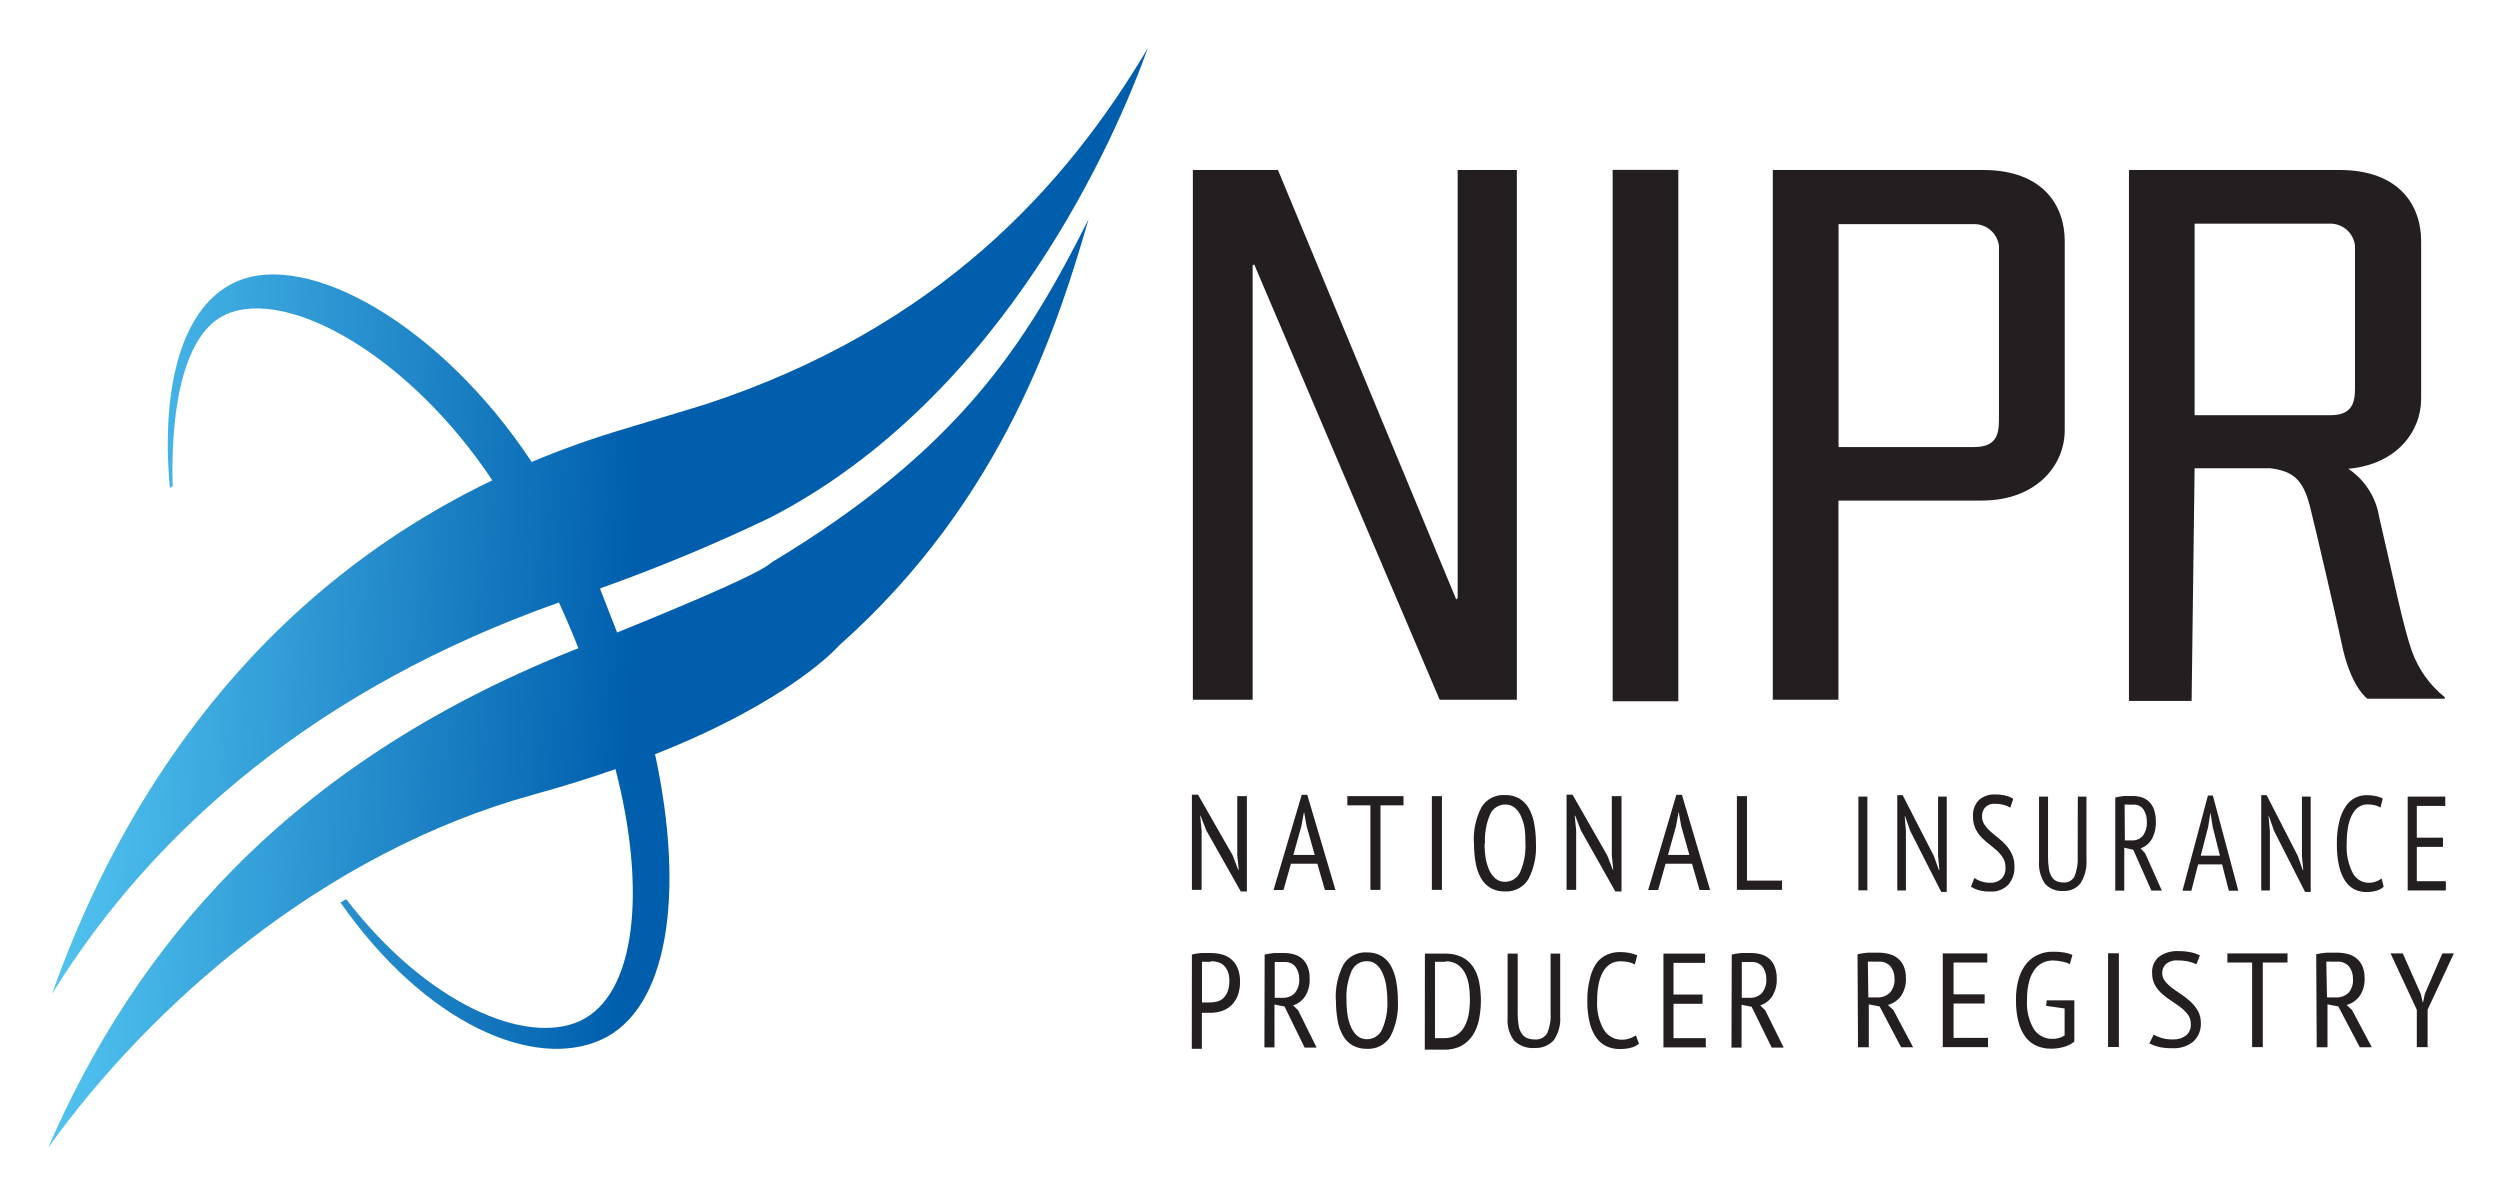
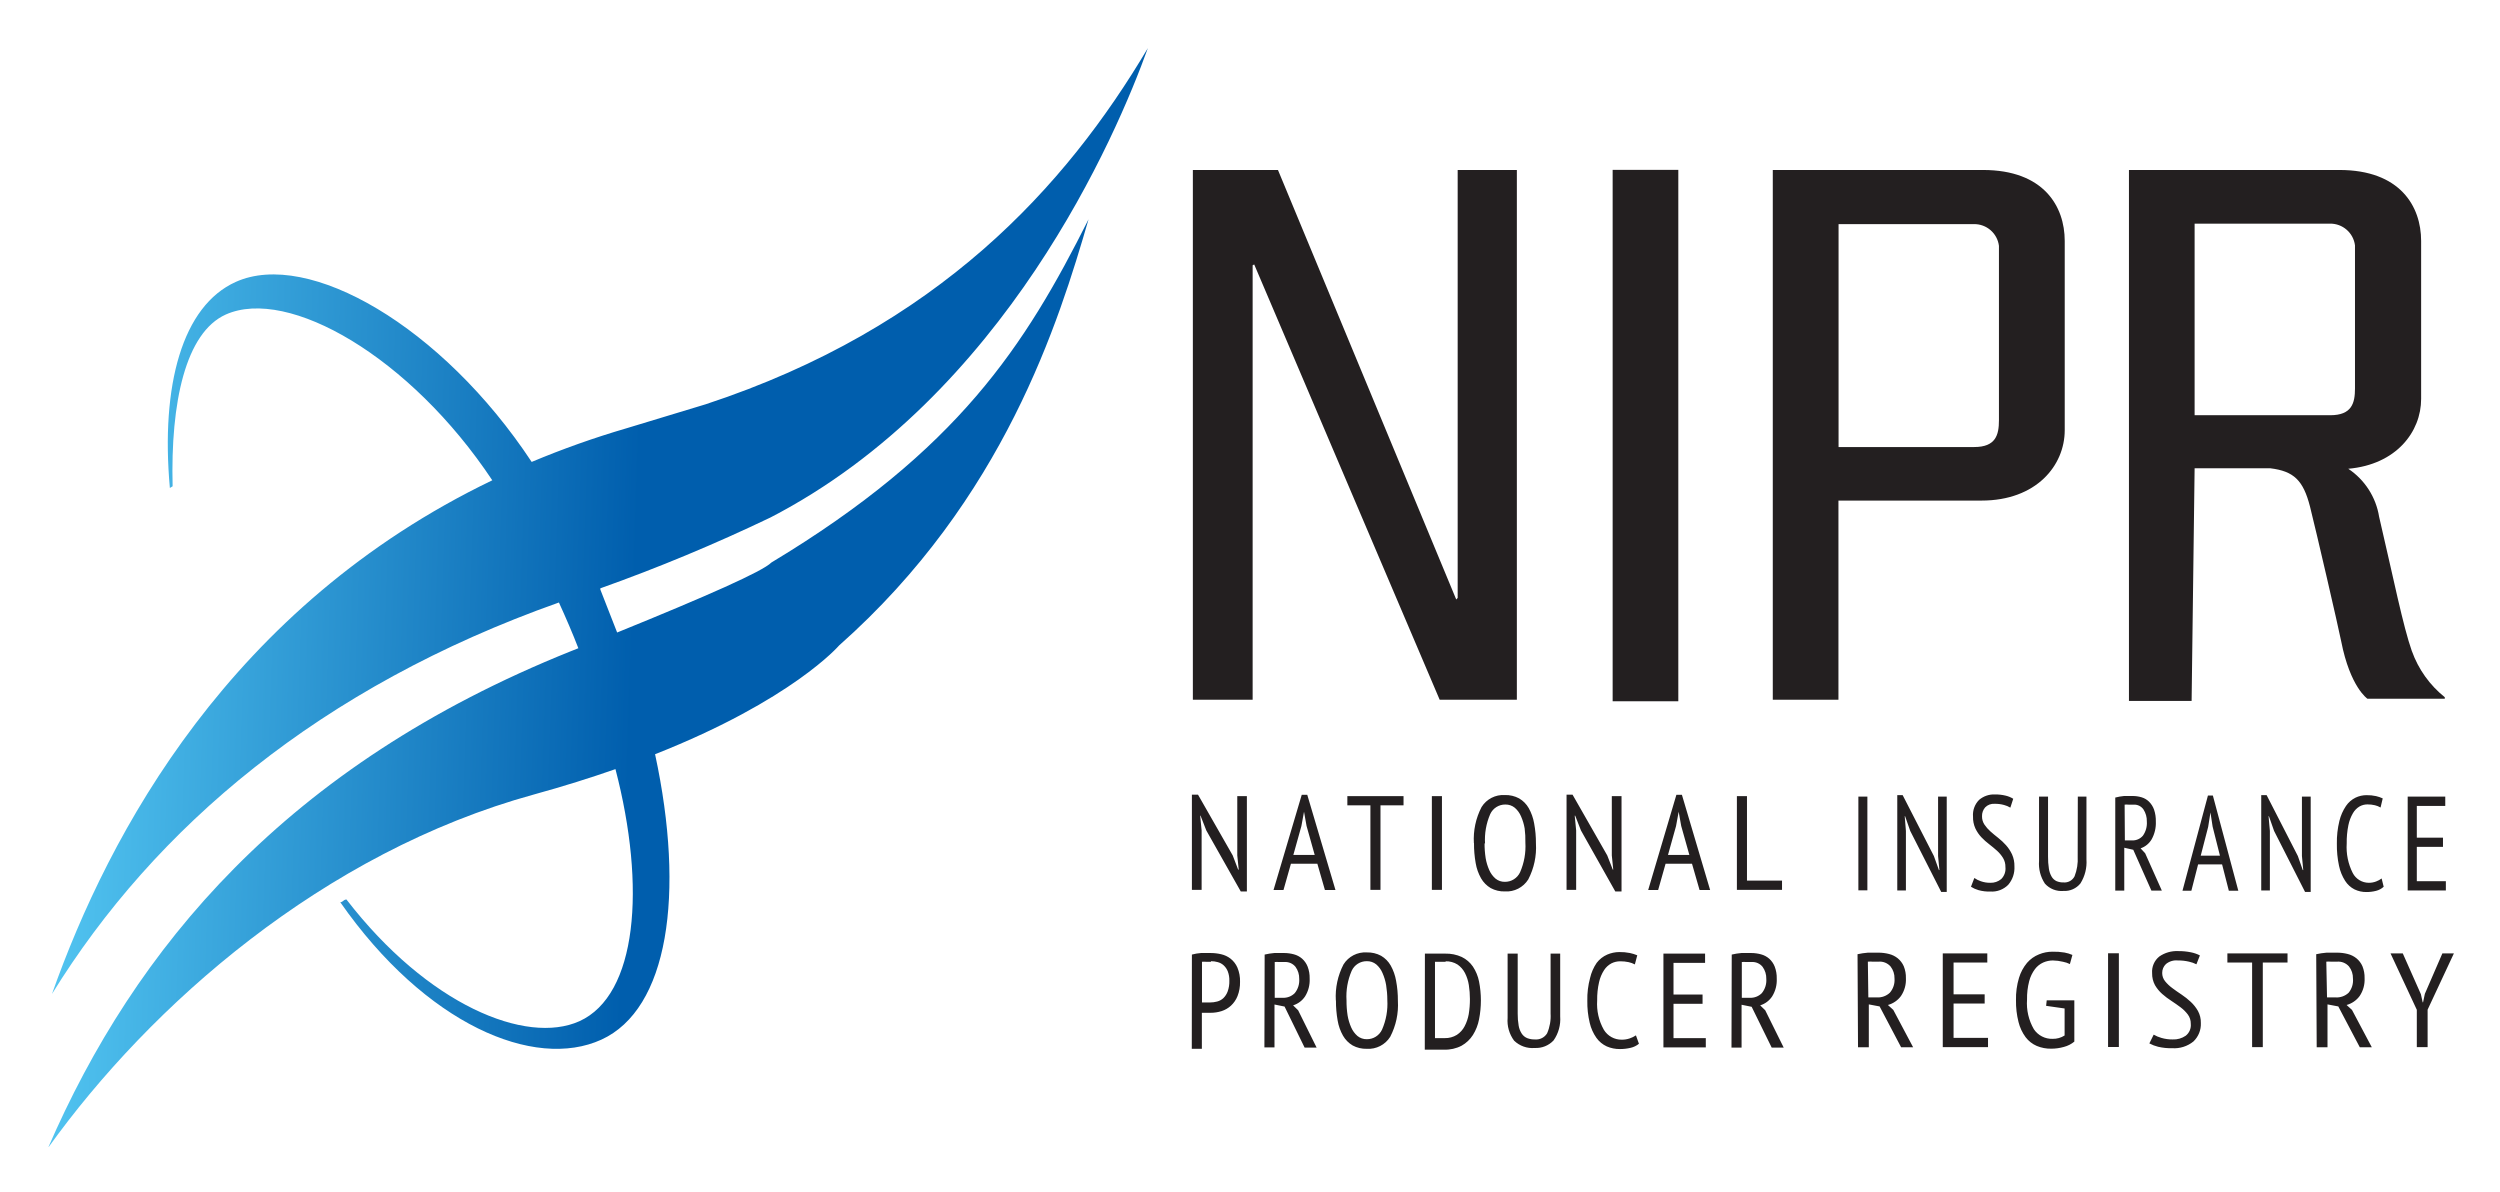
- <svg xmlns="http://www.w3.org/2000/svg" role="img" viewBox="-2.01 -3.01 208.26 99.51">
+ <svg xmlns="http://www.w3.org/2000/svg" role="img" viewBox="-2.01 -3.01 208.26 99.26">
  <defs>
    <linearGradient id="b" x1="-69.28" x2="-68.28" y1="488.76" y2="488.76" gradientTransform="matrix(92.32 -.67 2.4 -92.29 5222.69 45110.28)" gradientUnits="userSpaceOnUse">
      <stop offset="0" stop-color="#57cbf5" />
      <stop offset=".55" stop-color="#005ead" />
      <stop offset="1" stop-color="#005ead" />
    </linearGradient>
    <clipPath id="a">
      <path fill="none" d="M56.77 30.67l-6.6 2a74.52 74.52 0 0 0-7.89 2.8c-7.47-11.31-18.61-17.71-24.64-15-4.46 2-6.27 8.6-5.5 17.17l.23-.14c-.18-7 1.08-12.8 4.43-14.31C22 20.87 32.16 26.71 39 37 17.22 47.48 7.09 66.31 2.32 79.79c8.57-13.88 22.33-25.56 42.23-32.61.59 1.29 1.14 2.57 1.62 3.81l-.63.25C21.77 60.78 9.2 76 2 92.6 10.52 80.72 24.91 68 42.48 63.17c2.47-.68 4.72-1.39 6.78-2.11 2.57 9.88 1.8 18.82-3 21-4.44 2-12.63-1.35-19.41-10.14 0 0-.14 0-.26.11s-.24.14-.26.11c7.13 10.21 16.18 14 21.75 11.46s7-12.08 4.48-23.78C64 55.3 67.89 50.76 67.89 50.76c13.75-12.18 18.31-27 20.78-35.5C83.38 25.8 77.8 34.49 62.25 43.85c-.73.74-5.34 2.78-12.85 5.83L48 46.1V46a146.8 146.8 0 0 0 14.17-5.9C81.7 30 91 8.27 93.61 1c-6.83 11.52-17.45 23.29-36.84 29.67" />
    </clipPath>
  </defs>
  <g data-name="Layer 2">
    <g data-name="Layer 1">
      <path fill="#231f20" d="M98.48 66.17L98 64.94h-.03l.12 1.23v4.95h-.81v-7.93h.51l2.89 5.06.45 1.18h.05l-.12-1.18v-4.94h.8v7.94h-.51l-2.87-5.08zm9.25 2.77h-2.2l-.62 2.19h-.83l2.35-7.93h.46l2.35 7.93h-.88zm-2-.73h1.78l-.68-2.42-.21-1.18-.22 1.2zm9.18-4.13h-1.92v7.04h-.84v-7.04h-1.92v-.77h4.68v.77zm2.36-.77h.84v7.81h-.84zm3.5 3.91a5.79 5.79 0 0 1 .64-3 2.13 2.13 0 0 1 1.94-1 2.36 2.36 0 0 1 1.19.28 2.2 2.2 0 0 1 .8.81 4 4 0 0 1 .45 1.27 8.81 8.81 0 0 1 .15 1.67 5.75 5.75 0 0 1-.64 3 2.14 2.14 0 0 1-1.95 1 2.33 2.33 0 0 1-1.18-.28 2.24 2.24 0 0 1-.8-.81 3.83 3.83 0 0 1-.45-1.27 9.18 9.18 0 0 1-.14-1.67m.88 0a7.8 7.8 0 0 0 .09 1.25 4.15 4.15 0 0 0 .3 1 2 2 0 0 0 .52.71 1.19 1.19 0 0 0 .78.27 1.38 1.38 0 0 0 1.27-.8 5.37 5.37 0 0 0 .44-2.47A7.85 7.85 0 0 0 125 66a4.25 4.25 0 0 0-.3-1 1.94 1.94 0 0 0-.52-.72 1.2 1.2 0 0 0-.79-.27 1.37 1.37 0 0 0-1.26.8 5.37 5.37 0 0 0-.43 2.47m7.99-1.11l-.48-1.23h-.04l.12 1.23v4.95h-.8v-7.93h.5l2.89 5.06.46 1.18h.04l-.12-1.18v-4.94h.81v7.94h-.52l-2.86-5.08zm9.25 2.77h-2.2l-.62 2.19h-.83l2.35-7.93h.46l2.35 7.93h-.88zm-2-.73h1.78l-.68-2.42-.21-1.18-.22 1.2zm9.5 2.91h-3.76v-7.81h.84v7.04h2.92v.77zm6.36-7.77h.75v7.81h-.75zm4.32 2.86l-.43-1.23h-.03l.1 1.23v4.96h-.72v-7.94h.45l2.6 5.07.42 1.17h.04l-.11-1.17v-4.95h.72v7.94h-.46l-2.58-5.08zm5.34 3.92a2.11 2.11 0 0 0 .54.27 2.28 2.28 0 0 0 .79.13 1.34 1.34 0 0 0 .91-.31 1.22 1.22 0 0 0 .35-1 1.4 1.4 0 0 0-.2-.76 2.76 2.76 0 0 0-.5-.6c-.2-.18-.42-.36-.65-.54a5.38 5.38 0 0 1-.65-.58 2.88 2.88 0 0 1-.5-.73 2.25 2.25 0 0 1-.2-1 1.77 1.77 0 0 1 .51-1.39 1.91 1.91 0 0 1 1.32-.45 3.61 3.61 0 0 1 .89.1 2.16 2.16 0 0 1 .63.26l-.24.74a1.92 1.92 0 0 0-.52-.22 2.73 2.73 0 0 0-.78-.1 1 1 0 0 0-.8.3 1.08 1.08 0 0 0-.26.74 1.22 1.22 0 0 0 .2.69 3 3 0 0 0 .5.57c.2.18.42.36.65.54a5.16 5.16 0 0 1 .65.61 3.16 3.16 0 0 1 .5.76 2.32 2.32 0 0 1 .2 1 2.17 2.17 0 0 1-.52 1.54 1.92 1.92 0 0 1-1.48.56 3.32 3.32 0 0 1-1-.12 2.4 2.4 0 0 1-.62-.28zm8.62-6.78h.72v5.23a3.33 3.33 0 0 1-.5 2 1.69 1.69 0 0 1-1.41.63 1.86 1.86 0 0 1-1.55-.61 3 3 0 0 1-.49-1.89v-5.36h.75v5a6.16 6.16 0 0 0 .07 1 1.85 1.85 0 0 0 .23.67.93.93 0 0 0 .4.37 1.4 1.4 0 0 0 .59.11.94.94 0 0 0 .92-.51 3.93 3.93 0 0 0 .26-1.65zm3.12.08a4.56 4.56 0 0 1 .73-.13h.73a2.58 2.58 0 0 1 .74.11 1.5 1.5 0 0 1 .61.36 1.77 1.77 0 0 1 .42.66 2.91 2.91 0 0 1 .15 1 2.79 2.79 0 0 1-.35 1.48 1.7 1.7 0 0 1-.92.75l.38.41 1.39 3.11h-.87l-1.51-3.4-.75-.17v3.57h-.75zM175 67h.6a1.12 1.12 0 0 0 .9-.39 1.82 1.82 0 0 0 .33-1.19 1.76 1.76 0 0 0-.28-1 .93.93 0 0 0-.82-.4h-.42a1.6 1.6 0 0 0-.33 0zm8.1 2h-2l-.56 2.19h-.74l2.12-7.93h.41l2.12 7.93h-.79zm-1.78-.73h1.6l-.61-2.42-.18-1.18-.19 1.2zm6.11-2.06l-.43-1.23h-.03l.11 1.23v4.96h-.72v-7.94h.45l2.6 5.07.41 1.17h.04l-.11-1.17v-4.95h.73v7.94h-.47l-2.58-5.08zm9.13 4.65a1.45 1.45 0 0 1-.63.34 3.15 3.15 0 0 1-.8.1 2.2 2.2 0 0 1-1-.22 2 2 0 0 1-.78-.71 3.77 3.77 0 0 1-.51-1.25 8.2 8.2 0 0 1-.18-1.85 7.42 7.42 0 0 1 .21-1.89 3.86 3.86 0 0 1 .55-1.25 2.06 2.06 0 0 1 .79-.69 2.13 2.13 0 0 1 .92-.21 3.41 3.41 0 0 1 .8.08 2.85 2.85 0 0 1 .55.19l-.18.76a1.64 1.64 0 0 0-.47-.19 2.59 2.59 0 0 0-.62-.07 1.34 1.34 0 0 0-.66.17 1.56 1.56 0 0 0-.55.56 3.25 3.25 0 0 0-.38 1 7.07 7.07 0 0 0-.14 1.53 4.76 4.76 0 0 0 .5 2.45 1.51 1.51 0 0 0 1.34.82 1.66 1.66 0 0 0 .61-.11 1.87 1.87 0 0 0 .46-.25zm2-7.51h3.13v.78h-2.37v2.64h2.18v.77h-2.18v2.86h2.42v.77h-3.18v-7.82zM97.28 76.51a4.09 4.09 0 0 1 .76-.13h.79a3.9 3.9 0 0 1 .88.1 2 2 0 0 1 .79.37 1.92 1.92 0 0 1 .57.74 2.84 2.84 0 0 1 .22 1.19 3.09 3.09 0 0 1-.21 1.19 2.2 2.2 0 0 1-.55.8 2.1 2.1 0 0 1-.78.45 3 3 0 0 1-.91.14h-.73v3h-.84zm1.6.6h-.43a1.82 1.82 0 0 0-.33 0v3.39h.67a2.31 2.31 0 0 0 .6-.08 1.21 1.21 0 0 0 .51-.28 1.5 1.5 0 0 0 .36-.56 2.42 2.42 0 0 0 .14-.89 2.05 2.05 0 0 0-.13-.78 1.38 1.38 0 0 0-.34-.5 1.17 1.17 0 0 0-.49-.27 2.14 2.14 0 0 0-.58-.08m4.48-.55a5.55 5.55 0 0 1 .81-.13h.81a3.16 3.16 0 0 1 .82.11 1.71 1.71 0 0 1 .68.36 1.75 1.75 0 0 1 .46.66 2.61 2.61 0 0 1 .17 1 2.56 2.56 0 0 1-.38 1.48 1.85 1.85 0 0 1-1 .75l.42.41 1.54 3.11h-1L105 80.84l-.84-.17v3.57h-.84zm.84 3.6h.67a1.32 1.32 0 0 0 1-.39 1.69 1.69 0 0 0 .37-1.19 1.63 1.63 0 0 0-.31-1 1.08 1.08 0 0 0-.91-.4h-.46a2 2 0 0 0-.36 0zm5.09.22a5.79 5.79 0 0 1 .64-3 2.13 2.13 0 0 1 1.94-1 2.36 2.36 0 0 1 1.19.28 2.2 2.2 0 0 1 .8.81 4 4 0 0 1 .45 1.27 8.81 8.81 0 0 1 .15 1.67 5.75 5.75 0 0 1-.64 3 2.14 2.14 0 0 1-1.95 1 2.33 2.33 0 0 1-1.18-.28 2.24 2.24 0 0 1-.8-.81 3.83 3.83 0 0 1-.45-1.27 9.18 9.18 0 0 1-.14-1.67m.88 0a7.8 7.8 0 0 0 .09 1.25 4.15 4.15 0 0 0 .3 1 2 2 0 0 0 .52.71 1.19 1.19 0 0 0 .78.27 1.38 1.38 0 0 0 1.27-.8 5.37 5.37 0 0 0 .44-2.47 7.85 7.85 0 0 0-.1-1.24 4.25 4.25 0 0 0-.3-1 1.94 1.94 0 0 0-.52-.72 1.2 1.2 0 0 0-.79-.27 1.37 1.37 0 0 0-1.26.8 5.37 5.37 0 0 0-.43 2.47m6.53-3.9h1.69a3.13 3.13 0 0 1 1.38.28 2.39 2.39 0 0 1 .93.8 3.47 3.47 0 0 1 .51 1.24 8.17 8.17 0 0 1 0 3.16 3.78 3.78 0 0 1-.51 1.3 2.68 2.68 0 0 1-.94.89 2.92 2.92 0 0 1-1.47.33h-1.6zm1.73.68h-.89v6.36H118.35a1.85 1.85 0 0 0 1-.27 1.91 1.91 0 0 0 .65-.72 3.47 3.47 0 0 0 .34-1 7.63 7.63 0 0 0 .1-1.27 7.54 7.54 0 0 0-.09-1.16 3.32 3.32 0 0 0-.32-1 1.94 1.94 0 0 0-.62-.71 1.76 1.76 0 0 0-1-.27m8.75-.64h.8v5.23a3.08 3.08 0 0 1-.55 2 2 2 0 0 1-1.57.63 2.19 2.19 0 0 1-1.72-.61 2.79 2.79 0 0 1-.54-1.89v-5.36h.84v5a5.59 5.59 0 0 0 .08 1 1.72 1.72 0 0 0 .26.67 1 1 0 0 0 .45.37 1.7 1.7 0 0 0 .66.11 1.07 1.07 0 0 0 1-.51 3.58 3.58 0 0 0 .29-1.65zm7.36 7.51a1.68 1.68 0 0 1-.7.34 3.86 3.86 0 0 1-.89.1 2.67 2.67 0 0 1-1.09-.22 2.18 2.18 0 0 1-.86-.71 3.59 3.59 0 0 1-.56-1.25 7.43 7.43 0 0 1-.2-1.85 6.69 6.69 0 0 1 .23-1.89 3.68 3.68 0 0 1 .55-1.26 2.24 2.24 0 0 1 .88-.69 2.58 2.58 0 0 1 1-.21 4.18 4.18 0 0 1 .89.08 3.41 3.41 0 0 1 .61.19l-.2.76a2 2 0 0 0-.52-.19 3.18 3.18 0 0 0-.69-.07 1.63 1.63 0 0 0-.74.17 1.67 1.67 0 0 0-.61.56 3.07 3.07 0 0 0-.42 1 6.36 6.36 0 0 0-.16 1.53 4.37 4.37 0 0 0 .56 2.45 1.72 1.72 0 0 0 1.48.82 2 2 0 0 0 .68-.11 2.15 2.15 0 0 0 .51-.25zm2.04-7.51h3.47v.77h-2.63v2.64h2.42v.77h-2.42v2.86h2.69v.77h-3.53v-7.81zm5.69.08a5.55 5.55 0 0 1 .81-.13h.81a3.16 3.16 0 0 1 .82.11 1.71 1.71 0 0 1 .68.36 1.75 1.75 0 0 1 .46.66 2.61 2.61 0 0 1 .17 1 2.56 2.56 0 0 1-.38 1.48 1.85 1.85 0 0 1-1 .75l.42.41 1.54 3.11h-1l-1.67-3.4-.84-.17v3.57h-.84zm.84 3.6h.67a1.32 1.32 0 0 0 1-.39 1.69 1.69 0 0 0 .37-1.19 1.63 1.63 0 0 0-.31-1 1.08 1.08 0 0 0-.91-.4h-.46a2 2 0 0 0-.36 0zm9.64-3.63a6.36 6.36 0 0 1 .87-.13h.87a3.61 3.61 0 0 1 .88.11 1.88 1.88 0 0 1 .73.36 1.77 1.77 0 0 1 .5.66 2.48 2.48 0 0 1 .18 1 2.44 2.44 0 0 1-.41 1.48 2 2 0 0 1-1.09.75l.45.41 1.65 3.11h-1l-1.79-3.4-.9-.17v3.57h-.9zm.9 3.6h.72a1.46 1.46 0 0 0 1.07-.39 1.62 1.62 0 0 0 .39-1.19 1.56 1.56 0 0 0-.33-1 1.19 1.19 0 0 0-1-.4h-.5a2.22 2.22 0 0 0-.39 0zm6.2-3.67h3.71v.76h-2.81v2.65h2.59v.77h-2.59v2.86h2.87v.77h-3.77v-7.81zm8.66 3.91h2.3v3.44a2.23 2.23 0 0 1-.86.44 3.86 3.86 0 0 1-1.06.15 3 3 0 0 1-1.21-.23 2.31 2.31 0 0 1-.93-.73 3.59 3.59 0 0 1-.59-1.26 6.93 6.93 0 0 1-.21-1.82 6 6 0 0 1 .25-1.86 3.56 3.56 0 0 1 .67-1.25 2.58 2.58 0 0 1 1-.71 2.92 2.92 0 0 1 1.12-.22 5.39 5.39 0 0 1 1 .07 3 3 0 0 1 .66.2l-.21.76a2.19 2.19 0 0 0-.57-.19A3.79 3.79 0 0 0 169 77a2 2 0 0 0-.8.17 1.79 1.79 0 0 0-.69.55 2.91 2.91 0 0 0-.48 1 5.68 5.68 0 0 0-.18 1.54 4.3 4.3 0 0 0 .57 2.47 1.81 1.81 0 0 0 1.56.8 1.78 1.78 0 0 0 1-.28V81l-1.54-.22zm5.11-3.92h.9v7.81h-.9zm3.8 6.78a2.7 2.7 0 0 0 .64.27 3.16 3.16 0 0 0 .94.13 1.78 1.78 0 0 0 1.09-.31 1.12 1.12 0 0 0 .42-1 1.24 1.24 0 0 0-.24-.76 3 3 0 0 0-.6-.6q-.36-.27-.77-.54a6.16 6.16 0 0 1-.77-.58 3 3 0 0 1-.6-.73 2 2 0 0 1-.24-1 1.62 1.62 0 0 1 .6-1.39 2.55 2.55 0 0 1 1.57-.45 5.07 5.07 0 0 1 1.06.1 2.85 2.85 0 0 1 .75.26l-.29.74a2.52 2.52 0 0 0-.62-.22 3.82 3.82 0 0 0-.92-.1 1.35 1.35 0 0 0-1 .3 1 1 0 0 0-.31.74 1.08 1.08 0 0 0 .24.69 3.2 3.2 0 0 0 .6.57q.36.27.77.54a6 6 0 0 1 .77.61 3.19 3.19 0 0 1 .6.76 2 2 0 0 1 .24 1 2 2 0 0 1-.62 1.54 2.54 2.54 0 0 1-1.76.56 4.66 4.66 0 0 1-1.18-.12 3.16 3.16 0 0 1-.73-.28zm11.15-6.01h-2.06v7.05h-.89v-7.05h-2.06v-.76h5.01v.76zm2.39-.69a6.36 6.36 0 0 1 .87-.13h.87a3.61 3.61 0 0 1 .88.11 1.88 1.88 0 0 1 .73.36 1.77 1.77 0 0 1 .5.66 2.48 2.48 0 0 1 .18 1 2.44 2.44 0 0 1-.41 1.48 2 2 0 0 1-1.09.75l.45.41 1.65 3.11h-1l-1.79-3.4-.9-.17v3.57h-.9zm.9 3.6h.72a1.46 1.46 0 0 0 1.08-.39 1.62 1.62 0 0 0 .36-1.19 1.56 1.56 0 0 0-.33-1 1.19 1.19 0 0 0-1-.4h-.5a2.22 2.22 0 0 0-.39 0zm7.48 1.03l-2.19-4.7h1.02l1.51 3.4.15.68h.03l.15-.71 1.46-3.37h.96l-2.19 4.69v3.12h-.9v-3.11zm-79.9-34.31l-.12.13-14.85-35.78h-7.09v44.13h4.98V19.09l.13-.07 15.45 36.26h6.43V11.15h-4.93V46.8zm12.91-35.66h5.47v44.27h-5.47zm30.87.01h-17.53v44.13h5.47V38.69h11.92c4.57 0 6.93-2.93 6.93-5.86V17.06c0-2.88-1.75-5.91-6.81-5.91M164.51 32c0 1.23-.27 2.23-2.06 2.23h-11.3V15.66h11.27a2.07 2.07 0 0 1 2.09 1.81zm34.41 19.27c-.75-2.12-1.54-6.1-2.74-11.23a5.94 5.94 0 0 0-2.57-4c4-.35 6.07-3.08 6.07-5.82V17.06c0-2.88-1.75-5.91-6.81-5.91h-17.53v44.23h5.22l.25-19.38h6.31c1.95.24 2.74 1 3.3 3.18.49 1.93 2.38 10.11 2.6 11.23.75 3.83 2.19 4.79 2.19 4.79h6.44v-.13a8.64 8.64 0 0 1-2.74-3.84m-18.1-35.61h11.27a2.07 2.07 0 0 1 2.09 1.81v11.92c0 1.23-.27 2.23-2.06 2.23h-11.3z" />
      <g clip-path="url(#a)">
        <path fill="url(#b)" d="M2.39.67L94.3 0l-2.39 91.88L0 92.55 2.39.67z" />
      </g>
    </g>
  </g>
</svg>
